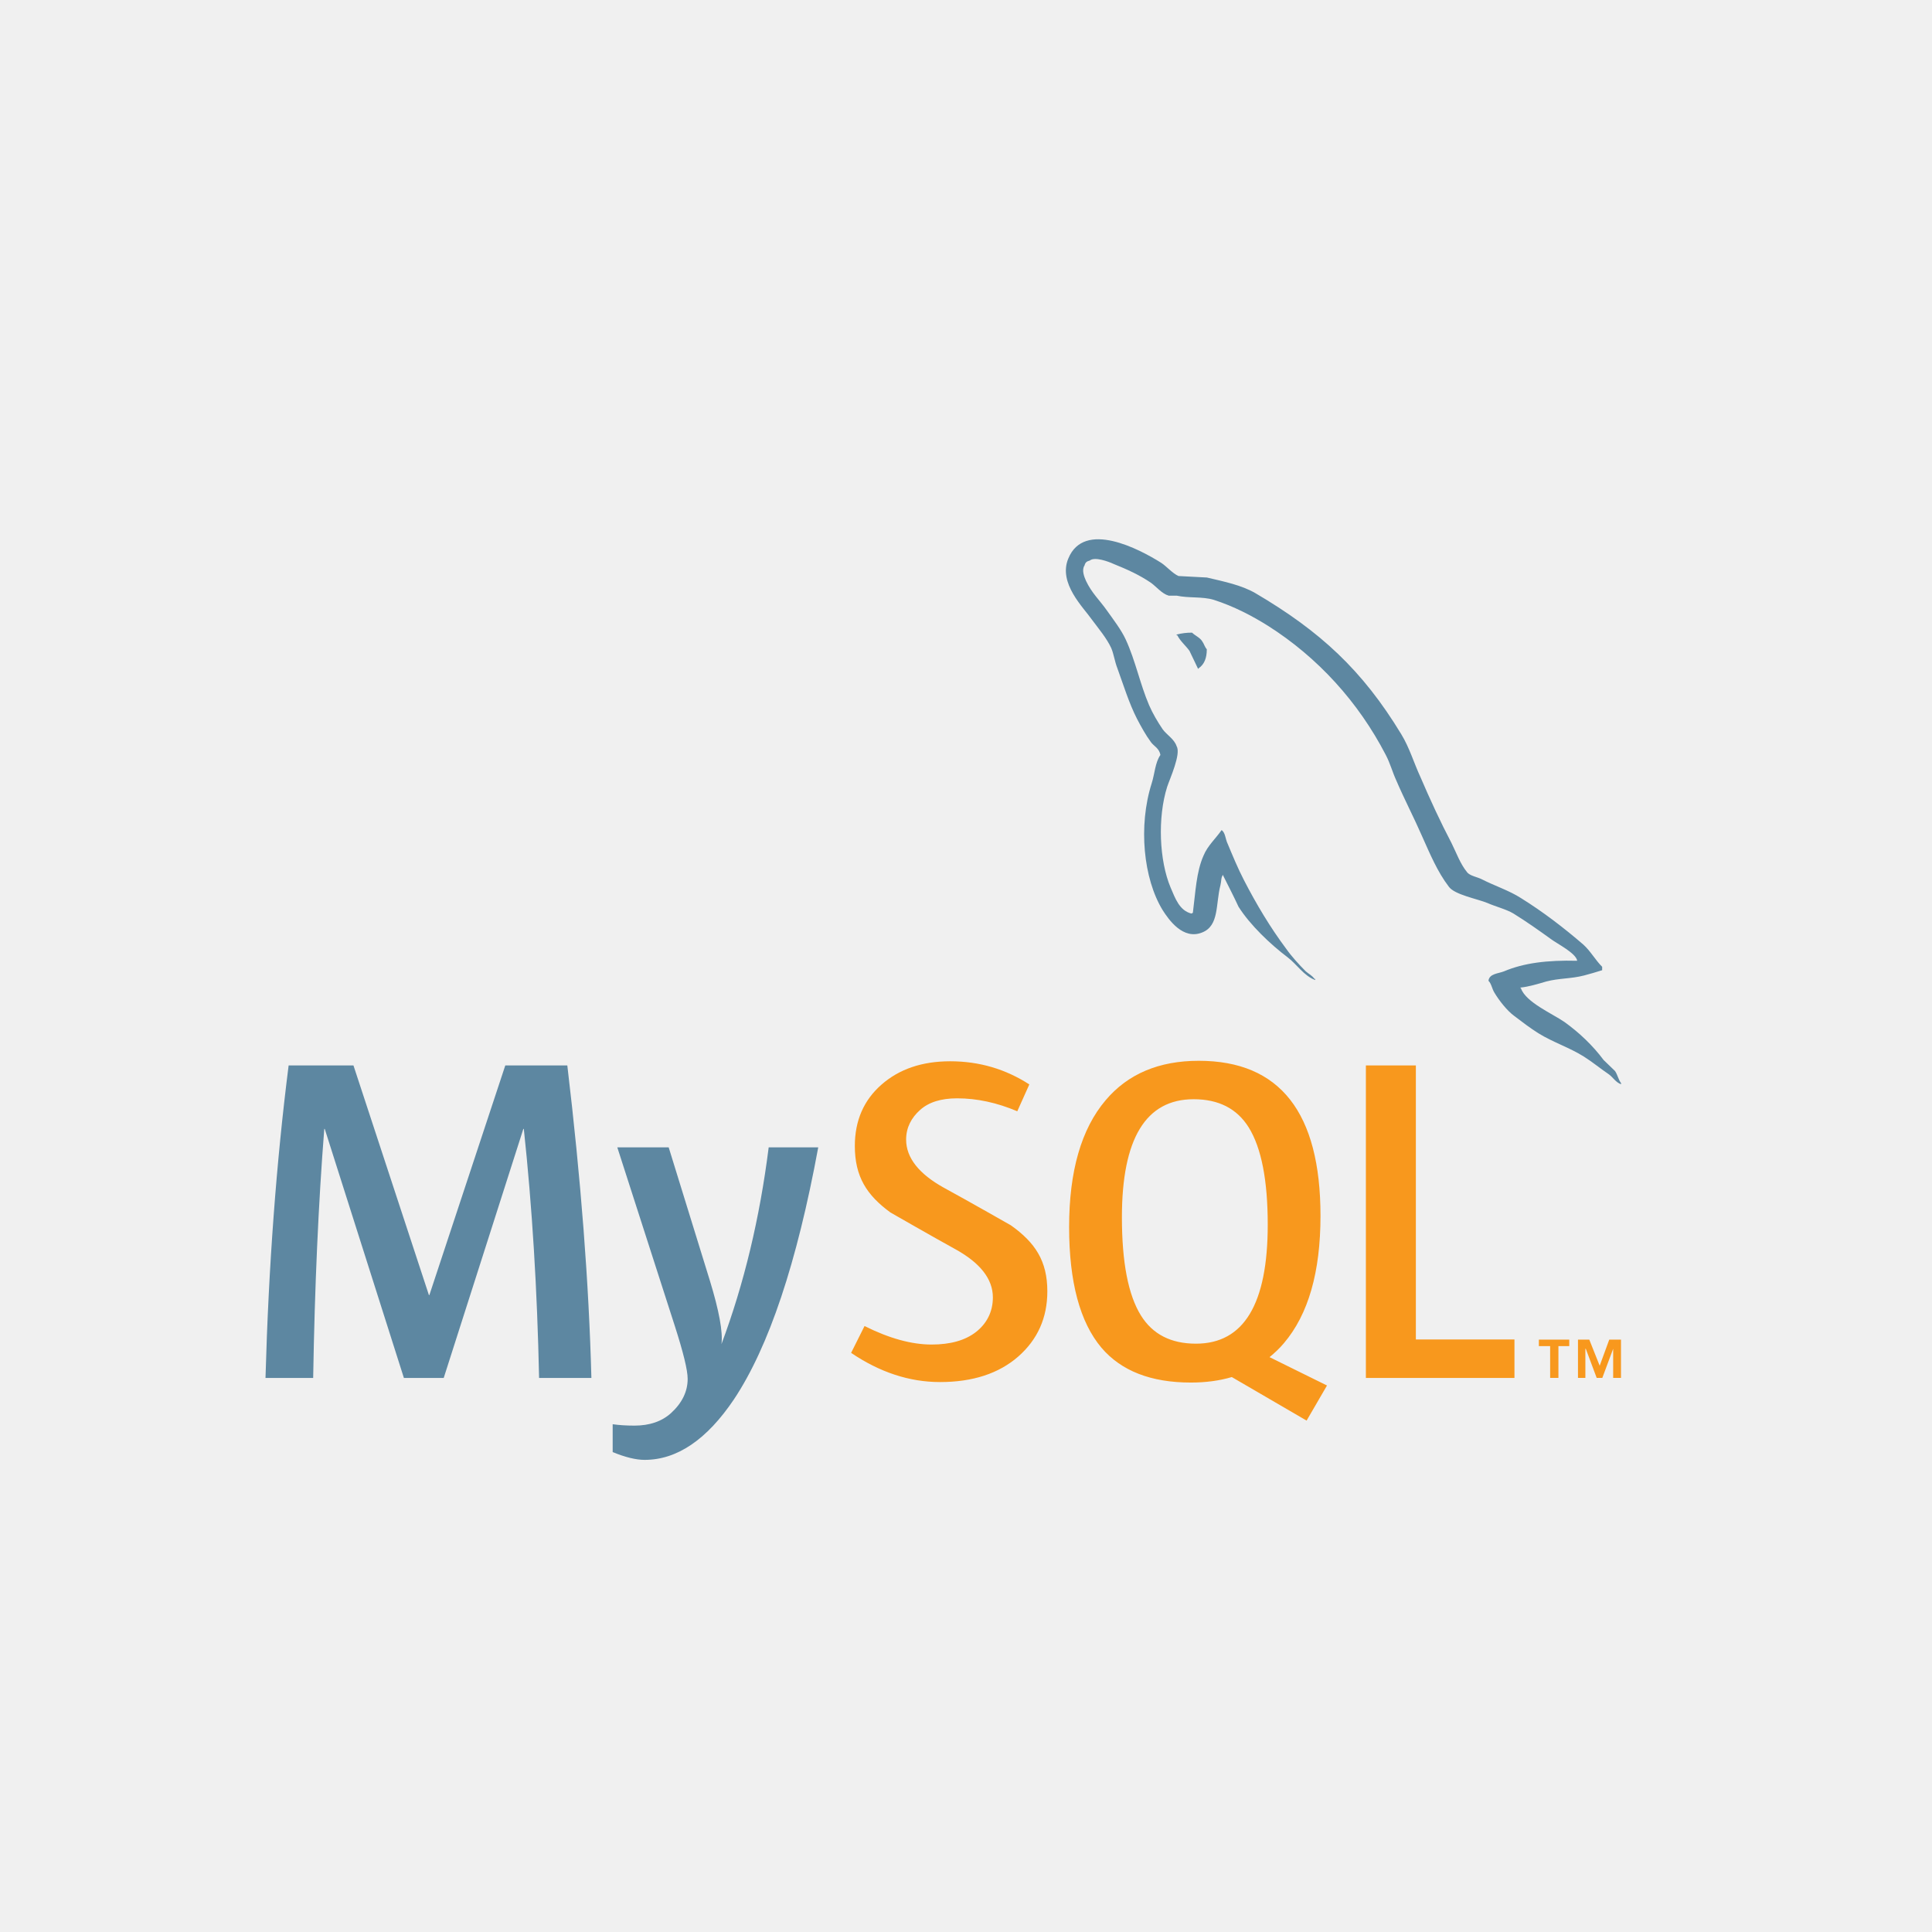
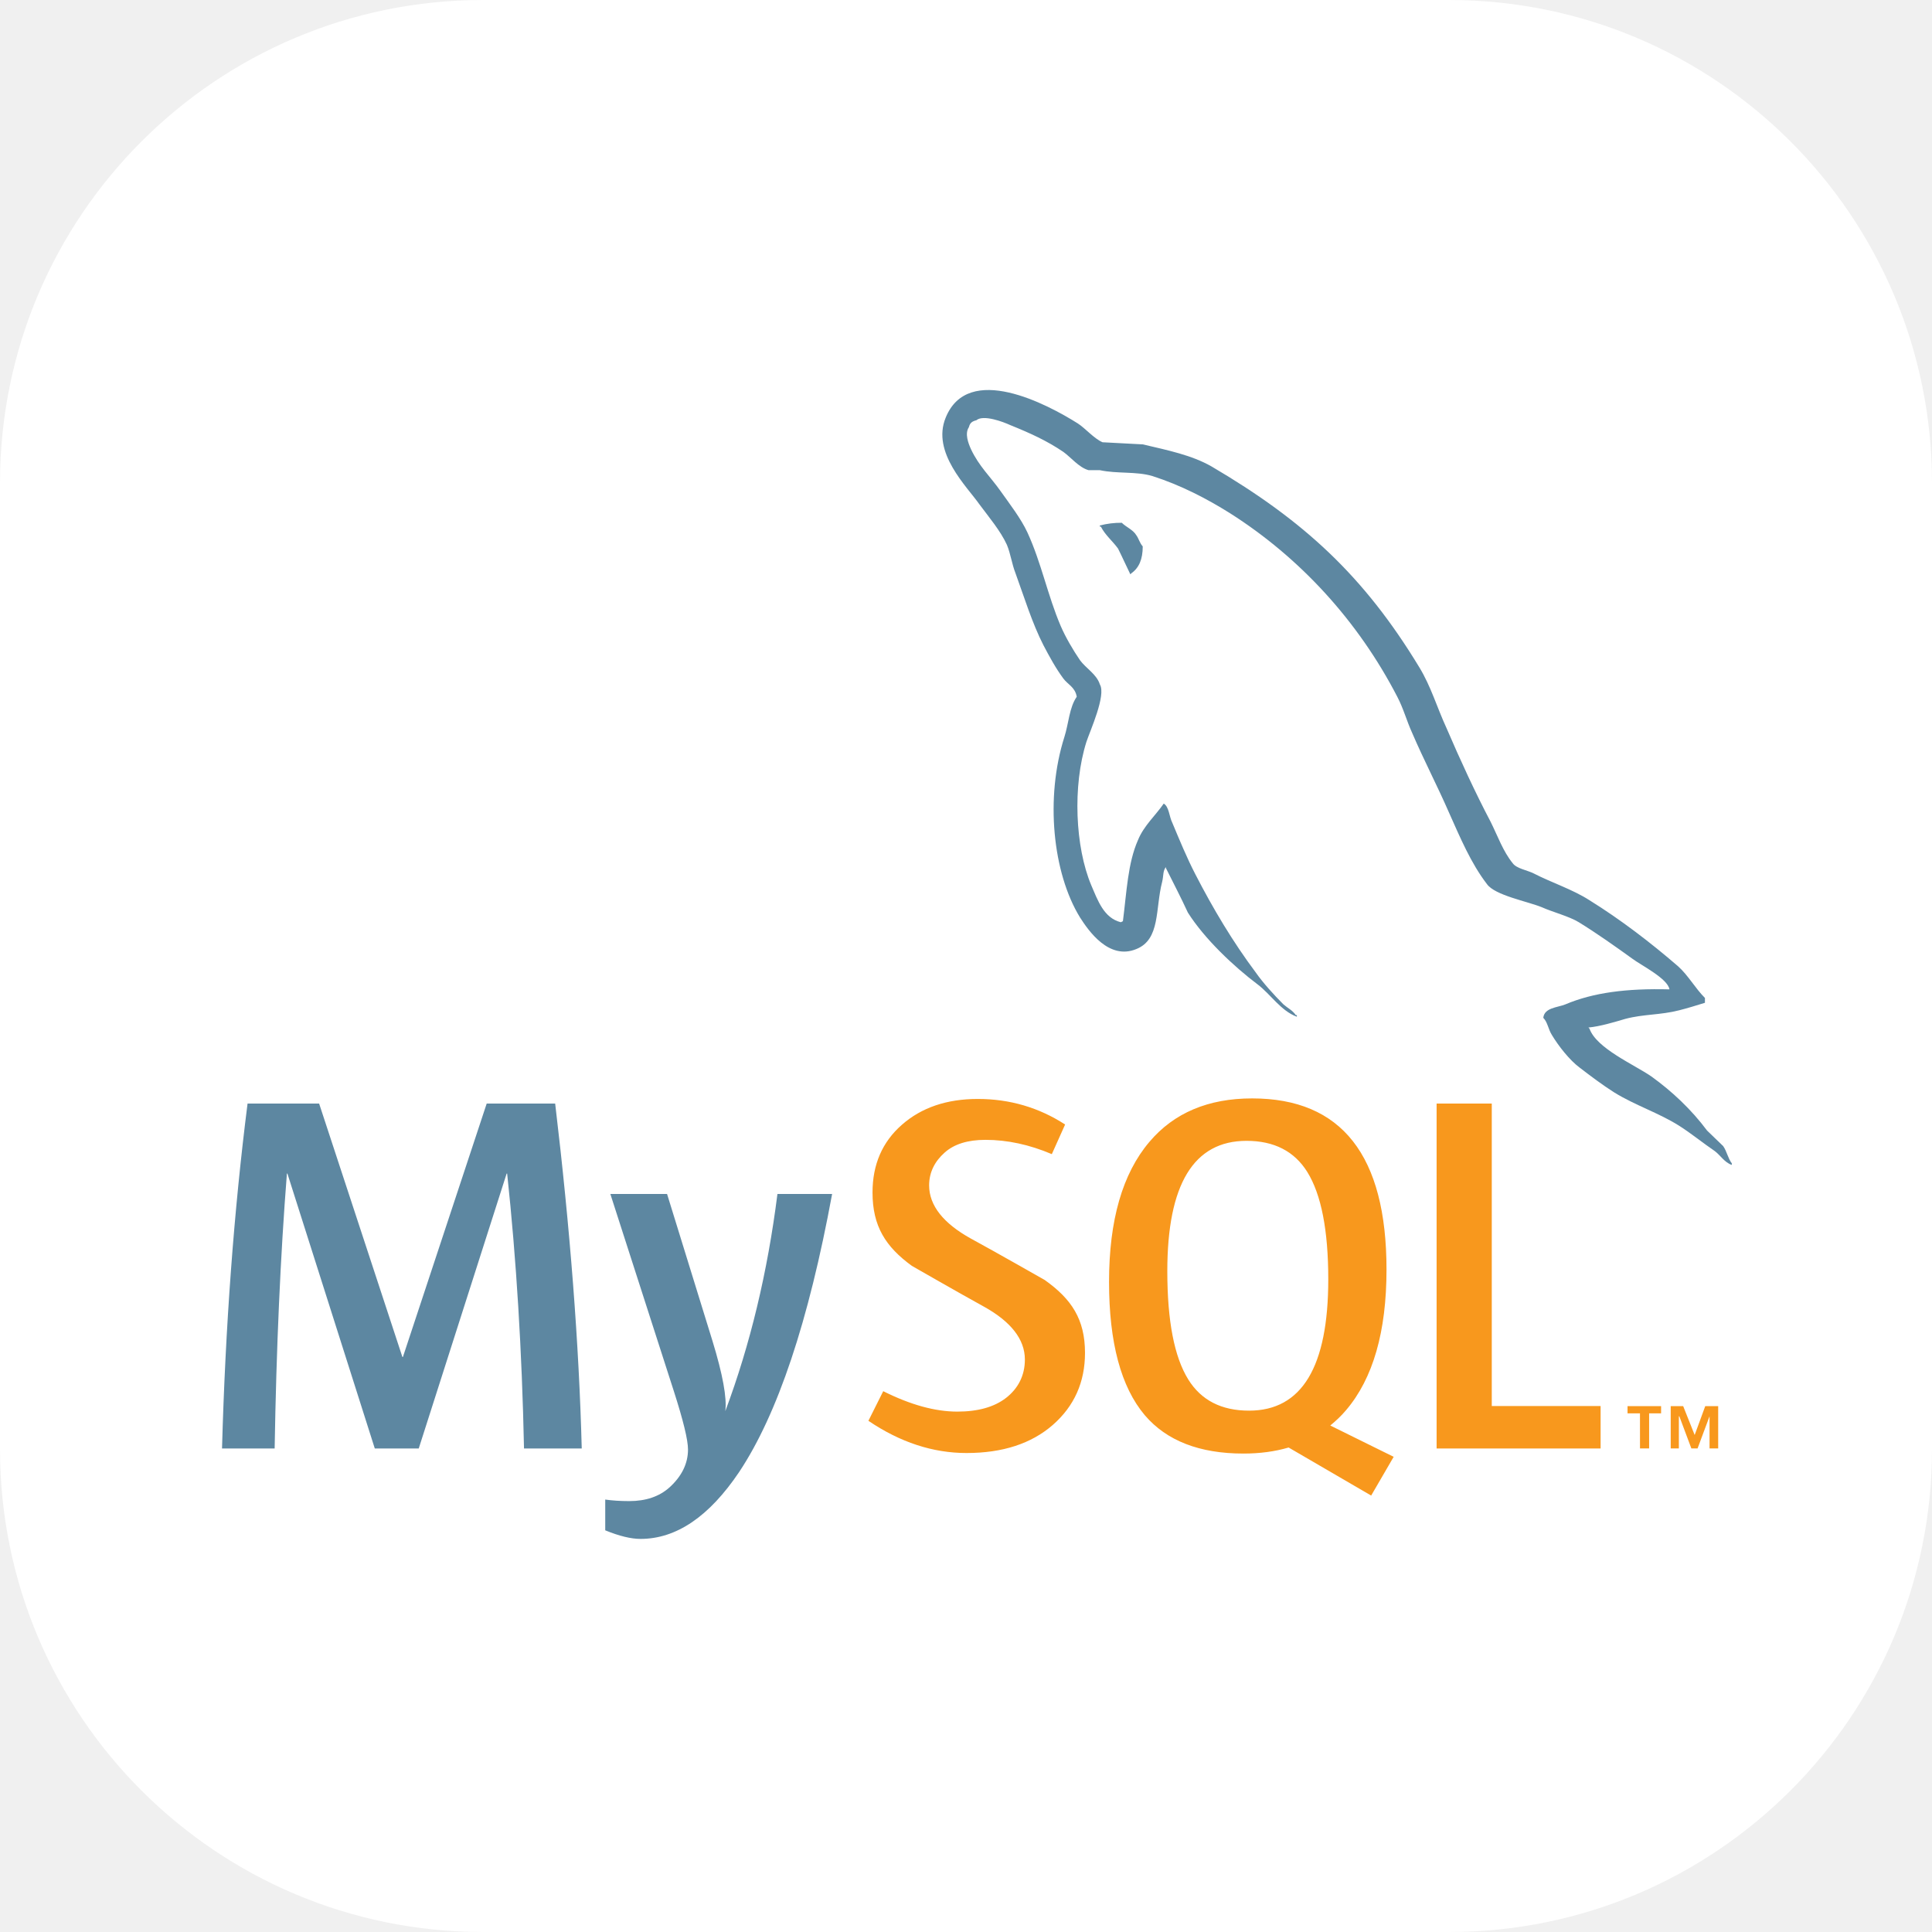
- <svg xmlns="http://www.w3.org/2000/svg" width="800px" height="800px" viewBox="-18.458 -22.75 191.151 191.151">
-   <path d="M-18.458 6.58h191.151v132.49H-18.458V6.58z" fill="none" />
-   <path d="M40.054 113.583h-5.175c-.183-8.735-.687-16.947-1.511-24.642h-.046l-7.879 24.642h-3.94l-7.832-24.642h-.045c-.581 7.388-.947 15.602-1.099 24.642H7.81c.304-10.993 1.068-21.299 2.289-30.919h6.414l7.465 22.719h.046l7.511-22.719h6.137c1.344 11.268 2.138 21.575 2.382 30.919M62.497 90.771c-2.107 11.434-4.887 19.742-8.337 24.928-2.688 3.992-5.633 5.99-8.84 5.99-.855 0-1.91-.258-3.16-.77v-2.757c.611.088 1.328.138 2.152.138 1.498 0 2.702-.412 3.62-1.238 1.098-1.006 1.647-2.137 1.647-3.388 0-.858-.428-2.612-1.282-5.268L42.618 90.77h5.084l4.076 13.19c.916 2.995 1.298 5.086 1.145 6.277 2.229-5.953 3.786-12.444 4.673-19.468h4.901v.002z" fill="#5d87a1" />
-   <path d="M131.382 113.583h-14.7V82.664h4.945v27.113h9.755v3.806zM112.834 114.33l-5.684-2.805c.504-.414.986-.862 1.42-1.381 2.416-2.838 3.621-7.035 3.621-12.594 0-10.229-4.014-15.346-12.045-15.346-3.938 0-7.01 1.298-9.207 3.895-2.414 2.84-3.619 7.022-3.619 12.551 0 5.435 1.068 9.422 3.205 11.951 1.955 2.291 4.902 3.438 8.843 3.438 1.47 0 2.819-.18 4.048-.543l7.4 4.308 2.018-3.474zm-18.413-6.934c-1.252-2.014-1.878-5.248-1.878-9.707 0-7.785 2.365-11.682 7.1-11.682 2.475 0 4.289.932 5.449 2.792 1.25 2.017 1.879 5.222 1.879 9.619 0 7.849-2.367 11.774-7.099 11.774-2.476.001-4.29-.928-5.451-2.796M85.165 105.013c0 2.622-.962 4.773-2.884 6.458-1.924 1.678-4.504 2.519-7.737 2.519-3.024 0-5.956-.966-8.794-2.888l1.329-2.655c2.442 1.223 4.653 1.831 6.638 1.831 1.863 0 3.319-.413 4.375-1.232 1.055-.822 1.684-1.975 1.684-3.433 0-1.837-1.281-3.407-3.631-4.722-2.167-1.19-6.501-3.678-6.501-3.678-2.349-1.712-3.525-3.55-3.525-6.578 0-2.506.877-4.529 2.632-6.068 1.757-1.545 4.024-2.315 6.803-2.315 2.87 0 5.479.769 7.829 2.291l-1.192 2.656c-2.01-.854-3.994-1.281-5.951-1.281-1.585 0-2.809.381-3.66 1.146-.858.762-1.387 1.737-1.387 2.933 0 1.828 1.308 3.418 3.722 4.759 2.196 1.192 6.638 3.723 6.638 3.723 2.409 1.709 3.612 3.53 3.612 6.534" fill="#f8981d" />
-   <path d="M137.59 72.308c-2.99-.076-5.305.225-7.248 1.047-.561.224-1.453.224-1.531.933.303.3.338.784.601 1.198.448.747 1.229 1.752 1.942 2.276.783.6 1.569 1.194 2.393 1.717 1.453.899 3.1 1.422 4.516 2.318.825.521 1.645 1.195 2.471 1.756.406.299.666.784 1.193.971v-.114c-.264-.336-.339-.822-.598-1.196l-1.122-1.082c-1.084-1.456-2.431-2.727-3.884-3.771-1.196-.824-3.812-1.944-4.297-3.322l-.076-.076c.822-.077 1.797-.375 2.578-.604 1.271-.335 2.43-.259 3.734-.594.6-.15 1.195-.338 1.797-.523v-.337c-.676-.673-1.158-1.567-1.869-2.203-1.902-1.643-3.998-3.25-6.164-4.595-1.16-.749-2.652-1.231-3.887-1.868-.445-.225-1.195-.336-1.457-.71-.67-.822-1.047-1.904-1.533-2.877-1.08-2.053-2.129-4.331-3.061-6.502-.674-1.456-1.084-2.91-1.906-4.257-3.85-6.35-8.031-10.196-14.457-13.971-1.381-.786-3.024-1.121-4.779-1.533l-2.803-.148c-.598-.262-1.197-.973-1.719-1.309-2.132-1.344-7.621-4.257-9.189-.411-1.01 2.431 1.494 4.821 2.354 6.054.635.856 1.458 1.83 1.902 2.802.263.635.337 1.309.6 1.98.598 1.644 1.157 3.473 1.943 5.007.41.782.857 1.604 1.381 2.312.3.414.822.597.936 1.272-.521.744-.562 1.867-.861 2.801-1.344 4.221-.819 9.45 1.086 12.552.596.934 2.018 2.99 3.92 2.202 1.684-.672 1.311-2.801 1.795-4.668.111-.451.038-.747.262-1.043v.073c.521 1.045 1.047 2.052 1.53 3.1 1.159 1.829 3.177 3.735 4.858 5.002.895.676 1.604 1.832 2.725 2.245V74.1h-.074c-.227-.335-.559-.485-.857-.745-.674-.673-1.42-1.495-1.943-2.241-1.566-2.093-2.952-4.41-4.182-6.801-.602-1.16-1.121-2.428-1.606-3.586-.226-.447-.226-1.121-.601-1.346-.562.821-1.381 1.532-1.791 2.538-.711 1.609-.785 3.588-1.049 5.646l-.147.072c-1.19-.299-1.604-1.53-2.056-2.575-1.119-2.654-1.307-6.914-.336-9.976.26-.783 1.385-3.249.936-3.995-.225-.715-.973-1.122-1.383-1.685-.482-.708-1.01-1.604-1.346-2.39-.896-2.091-1.347-4.408-2.312-6.498-.451-.974-1.234-1.982-1.868-2.879-.712-1.008-1.495-1.718-2.058-2.913-.186-.411-.447-1.083-.148-1.53.073-.3.225-.412.523-.487.484-.409 1.867.111 2.352.336 1.385.56 2.543 1.083 3.699 1.867.523.375 1.084 1.085 1.755 1.272h.786c1.193.26 2.538.072 3.661.41 1.979.636 3.772 1.569 5.38 2.576 4.893 3.103 8.928 7.512 11.652 12.778.447.858.637 1.644 1.045 2.539.787 1.832 1.76 3.7 2.541 5.493.785 1.755 1.533 3.547 2.654 5.005.559.784 2.805 1.195 3.812 1.606.745.335 1.905.633 2.577 1.044 1.271.783 2.537 1.682 3.732 2.543.595.448 2.465 1.382 2.576 2.13M99.484 39.844a5.82 5.82 0 0 0-1.529.188v.075h.072c.301.597.824 1.011 1.197 1.532.301.599.562 1.193.857 1.791l.072-.074c.527-.373.789-.971.789-1.868-.227-.264-.262-.522-.451-.784-.22-.374-.705-.56-1.007-.86" fill="#5d87a1" />
-   <path d="M141.148 113.578h.774v-3.788h-1.161l-.947 2.585-1.029-2.585h-1.118v3.788h.731v-2.882h.041l1.078 2.882h.557l1.074-2.882v2.882zm-6.235 0h.819v-3.146h1.072v-.643h-3.008v.643h1.115l.002 3.146z" fill="#f8981d" />
+ <svg xmlns="http://www.w3.org/2000/svg" width="800" height="800" viewBox="-18.458 -22.75 800 800" version="1.1" id="svg5">
+   <defs id="defs5">
+     </defs>
+   <path style="fill:#ffffff;stroke-width:91.309;paint-order:markers stroke fill" id="rect2" width="800" height="800" x="-18.458" y="-22.75" d="m 181.542,-22.75 h 400 a 200,200 45 0 1 200,200 v 400 a 200,200 135 0 1 -200,200 h -400 a 200,200 45 0 1 -200,-200 v -400 a 200,200 135 0 1 200,-200 z" />
+   <path d="M 222.429,577.033 H 198.523 c -0.845,-40.351 -3.174,-78.286 -6.98,-113.833 h -0.212 l -36.397,113.833 H 136.733 L 100.553,463.2 H 100.345 c -2.684,34.129 -4.375,72.073 -5.077,113.833 H 73.478 c 1.404,-50.782 4.934,-98.39 10.574,-142.83 h 29.629 l 34.484,104.95 h 0.212 l 34.697,-104.95 h 28.35 c 6.209,52.052 9.876,99.665 11.004,142.83 M 326.104,471.654 c -9.733,52.819 -22.575,91.198 -38.513,115.154 -12.417,18.441 -26.022,27.671 -40.836,27.671 -3.95,0 -8.823,-1.192 -14.598,-3.557 v -12.736 c 2.823,0.406 6.135,0.637 9.941,0.637 6.92,0 12.482,-1.903 16.723,-5.719 5.072,-4.647 7.608,-9.872 7.608,-15.651 0,-3.964 -1.977,-12.066 -5.922,-24.335 l -26.234,-81.469 h 23.485 l 18.829,60.931 c 4.231,13.835 5.996,23.495 5.289,28.996 10.297,-27.5 17.489,-57.485 21.587,-89.932 h 22.64 z" fill="#5d87a1" id="path2" style="stroke-width:4.619" />
+   <path d="M 644.316,577.033 H 576.41 V 434.204 h 22.843 v 125.248 h 45.063 z m -85.682,3.451 -26.257,-12.958 c 2.328,-1.912 4.555,-3.982 6.56,-6.38 11.161,-13.11 16.727,-32.498 16.727,-58.178 0,-47.253 -18.543,-70.89 -55.642,-70.89 -18.191,0 -32.382,5.996 -42.531,17.993 -11.151,13.119 -16.718,32.438 -16.718,57.979 0,25.107 4.934,43.525 14.805,55.207 9.031,10.583 22.645,15.882 40.85,15.882 6.791,0 13.022,-0.832 18.7,-2.508 l 34.184,19.901 z m -85.058,-32.031 c -5.784,-9.304 -8.675,-24.243 -8.675,-44.841 0,-35.963 10.925,-53.965 32.798,-53.965 11.433,0 19.813,4.305 25.172,12.898 5.774,9.317 8.68,24.123 8.68,44.435 0,36.258 -10.934,54.39 -32.794,54.39 -11.438,0.004 -19.818,-4.287 -25.181,-12.916 m -42.758,-11.008 c 0,12.112 -4.444,22.049 -13.323,29.833 -8.888,7.751 -20.806,11.636 -35.741,11.636 -13.969,0 -27.514,-4.462 -40.624,-13.341 l 6.139,-12.265 c 11.281,5.65 21.494,8.458 30.664,8.458 8.606,0 15.332,-1.908 20.21,-5.691 4.874,-3.797 7.779,-9.123 7.779,-15.859 0,-8.486 -5.918,-15.739 -16.773,-21.813 -10.01,-5.497 -30.031,-16.99 -30.031,-16.99 -10.851,-7.909 -16.284,-16.399 -16.284,-30.387 0,-11.576 4.051,-20.922 12.158,-28.031 8.116,-7.137 18.589,-10.694 31.426,-10.694 13.258,0 25.31,3.552 36.166,10.583 l -5.506,12.269 c -9.285,-3.945 -18.45,-5.918 -27.491,-5.918 -7.322,0 -12.976,1.76 -16.907,5.294 -3.964,3.52 -6.407,8.024 -6.407,13.549 0,8.444 6.042,15.789 17.194,21.984 10.144,5.506 30.664,17.198 30.664,17.198 11.128,7.895 16.686,16.307 16.686,30.184" fill="#f8981d" id="path3" style="stroke-width:4.619" />
+   <path d="m 672.828,386.925 c -17.794,-0.452 -31.572,1.339 -43.135,6.231 -3.339,1.333 -8.647,1.333 -9.111,5.553 1.803,1.785 2.012,4.666 3.577,7.13 2.666,4.446 7.314,10.427 11.557,13.545 4.66,3.571 9.338,7.106 14.241,10.218 8.647,5.35 18.449,8.463 26.876,13.795 4.91,3.101 9.79,7.112 14.706,10.45 2.416,1.779 3.964,4.666 7.1,5.779 v -0.678 c -1.571,-2 -2.017,-4.892 -3.559,-7.118 l -6.677,-6.439 c -6.451,-8.665 -14.468,-16.229 -23.115,-22.442 -7.118,-4.904 -22.686,-11.569 -25.573,-19.77 l -0.452,-0.452 c 4.892,-0.458 10.694,-2.232 15.342,-3.595 7.564,-1.994 14.462,-1.541 22.222,-3.535 3.571,-0.893 7.112,-2.012 10.694,-3.113 v -2.006 c -4.023,-4.005 -6.892,-9.326 -11.123,-13.111 -11.319,-9.778 -23.793,-19.342 -36.684,-27.346 -6.903,-4.457 -15.783,-7.326 -23.133,-11.117 -2.648,-1.339 -7.112,-2 -8.671,-4.225 -3.987,-4.892 -6.231,-11.331 -9.123,-17.122 -6.427,-12.218 -12.67,-25.775 -18.217,-38.695 -4.011,-8.665 -6.451,-17.318 -11.343,-25.335 -22.912,-37.791 -47.795,-60.679 -86.038,-83.145 -8.219,-4.678 -17.997,-6.671 -28.441,-9.123 l -16.681,-0.881 c -3.559,-1.559 -7.124,-5.791 -10.23,-7.79 -12.688,-7.999 -45.355,-25.335 -54.686,-2.446 -6.011,14.468 8.891,28.691 14.009,36.029 3.779,5.094 8.677,10.891 11.319,16.676 1.565,3.779 2.006,7.79 3.571,11.784 3.559,9.784 6.886,20.669 11.563,29.798 2.44,4.654 5.1,9.546 8.219,13.759 1.785,2.464 4.892,3.553 5.57,7.57 -3.101,4.428 -3.345,11.111 -5.124,16.67 -7.999,25.12 -4.874,56.24 6.463,74.701 3.547,5.559 12.01,17.794 23.329,13.105 10.022,-3.999 7.802,-16.67 10.683,-27.781 0.661,-2.684 0.226,-4.446 1.559,-6.207 v 0.434 c 3.101,6.219 6.231,12.212 9.105,18.449 6.898,10.885 18.907,22.228 28.911,29.768 5.326,4.023 9.546,10.903 16.217,13.361 v -0.667 h -0.44 c -1.351,-1.994 -3.327,-2.886 -5.1,-4.434 -4.011,-4.005 -8.451,-8.897 -11.563,-13.337 -9.32,-12.456 -17.568,-26.245 -24.888,-40.475 -3.583,-6.903 -6.671,-14.45 -9.558,-21.341 -1.345,-2.66 -1.345,-6.671 -3.577,-8.01 -3.345,4.886 -8.219,9.117 -10.659,15.104 -4.231,9.576 -4.672,21.353 -6.243,33.601 l -0.875,0.429 c -7.082,-1.779 -9.546,-9.105 -12.236,-15.325 -6.66,-15.795 -7.778,-41.147 -2,-59.37 1.547,-4.66 8.243,-19.336 5.57,-23.775 -1.339,-4.255 -5.791,-6.677 -8.231,-10.028 -2.869,-4.214 -6.011,-9.546 -8.01,-14.224 -5.332,-12.444 -8.016,-26.233 -13.759,-38.671 -2.684,-5.797 -7.344,-11.795 -11.117,-17.134 -4.237,-5.999 -8.897,-10.224 -12.248,-17.336 -1.107,-2.446 -2.66,-6.445 -0.881,-9.105 0.434,-1.785 1.339,-2.452 3.113,-2.898 2.88,-2.434 11.111,0.661 13.997,2 8.243,3.333 15.134,6.445 22.014,11.111 3.113,2.232 6.451,6.457 10.445,7.57 h 4.678 c 7.1,1.547 15.104,0.428 21.788,2.44 11.778,3.785 22.448,9.338 32.018,15.331 29.12,18.467 53.133,44.706 69.344,76.046 2.66,5.106 3.791,9.784 6.219,15.11 4.684,10.903 10.474,22.02 15.122,32.69 4.672,10.444 9.123,21.109 15.795,29.786 3.327,4.666 16.693,7.112 22.686,9.558 4.434,1.994 11.337,3.767 15.336,6.213 7.564,4.66 15.098,10.01 22.21,15.134 3.541,2.666 14.67,8.225 15.331,12.676 M 446.048,193.723 a 34.636,34.636 0 0 0 -9.1,1.119 v 0.446 h 0.428 c 1.791,3.553 4.904,6.017 7.124,9.117 1.791,3.565 3.345,7.1 5.1,10.659 l 0.428,-0.44 c 3.136,-2.22 4.696,-5.779 4.696,-11.117 -1.351,-1.571 -1.559,-3.107 -2.684,-4.666 -1.309,-2.226 -4.196,-3.333 -5.993,-5.118" fill="#5d87a1" id="path4" style="stroke-width:5.951" />
+   <path d="m 689.43,577.01 h 3.575 v -17.499 h -5.363 l -4.375,11.941 -4.753,-11.941 h -5.165 v 17.499 h 3.377 v -13.313 h 0.19 l 4.98,13.313 h 2.573 l 4.961,-13.313 z m -28.802,0 h 3.783 v -14.533 h 4.952 v -2.97 h -13.895 v 2.97 h 5.151 z" fill="#f8981d" id="path5" style="stroke-width:4.619" />
</svg>
